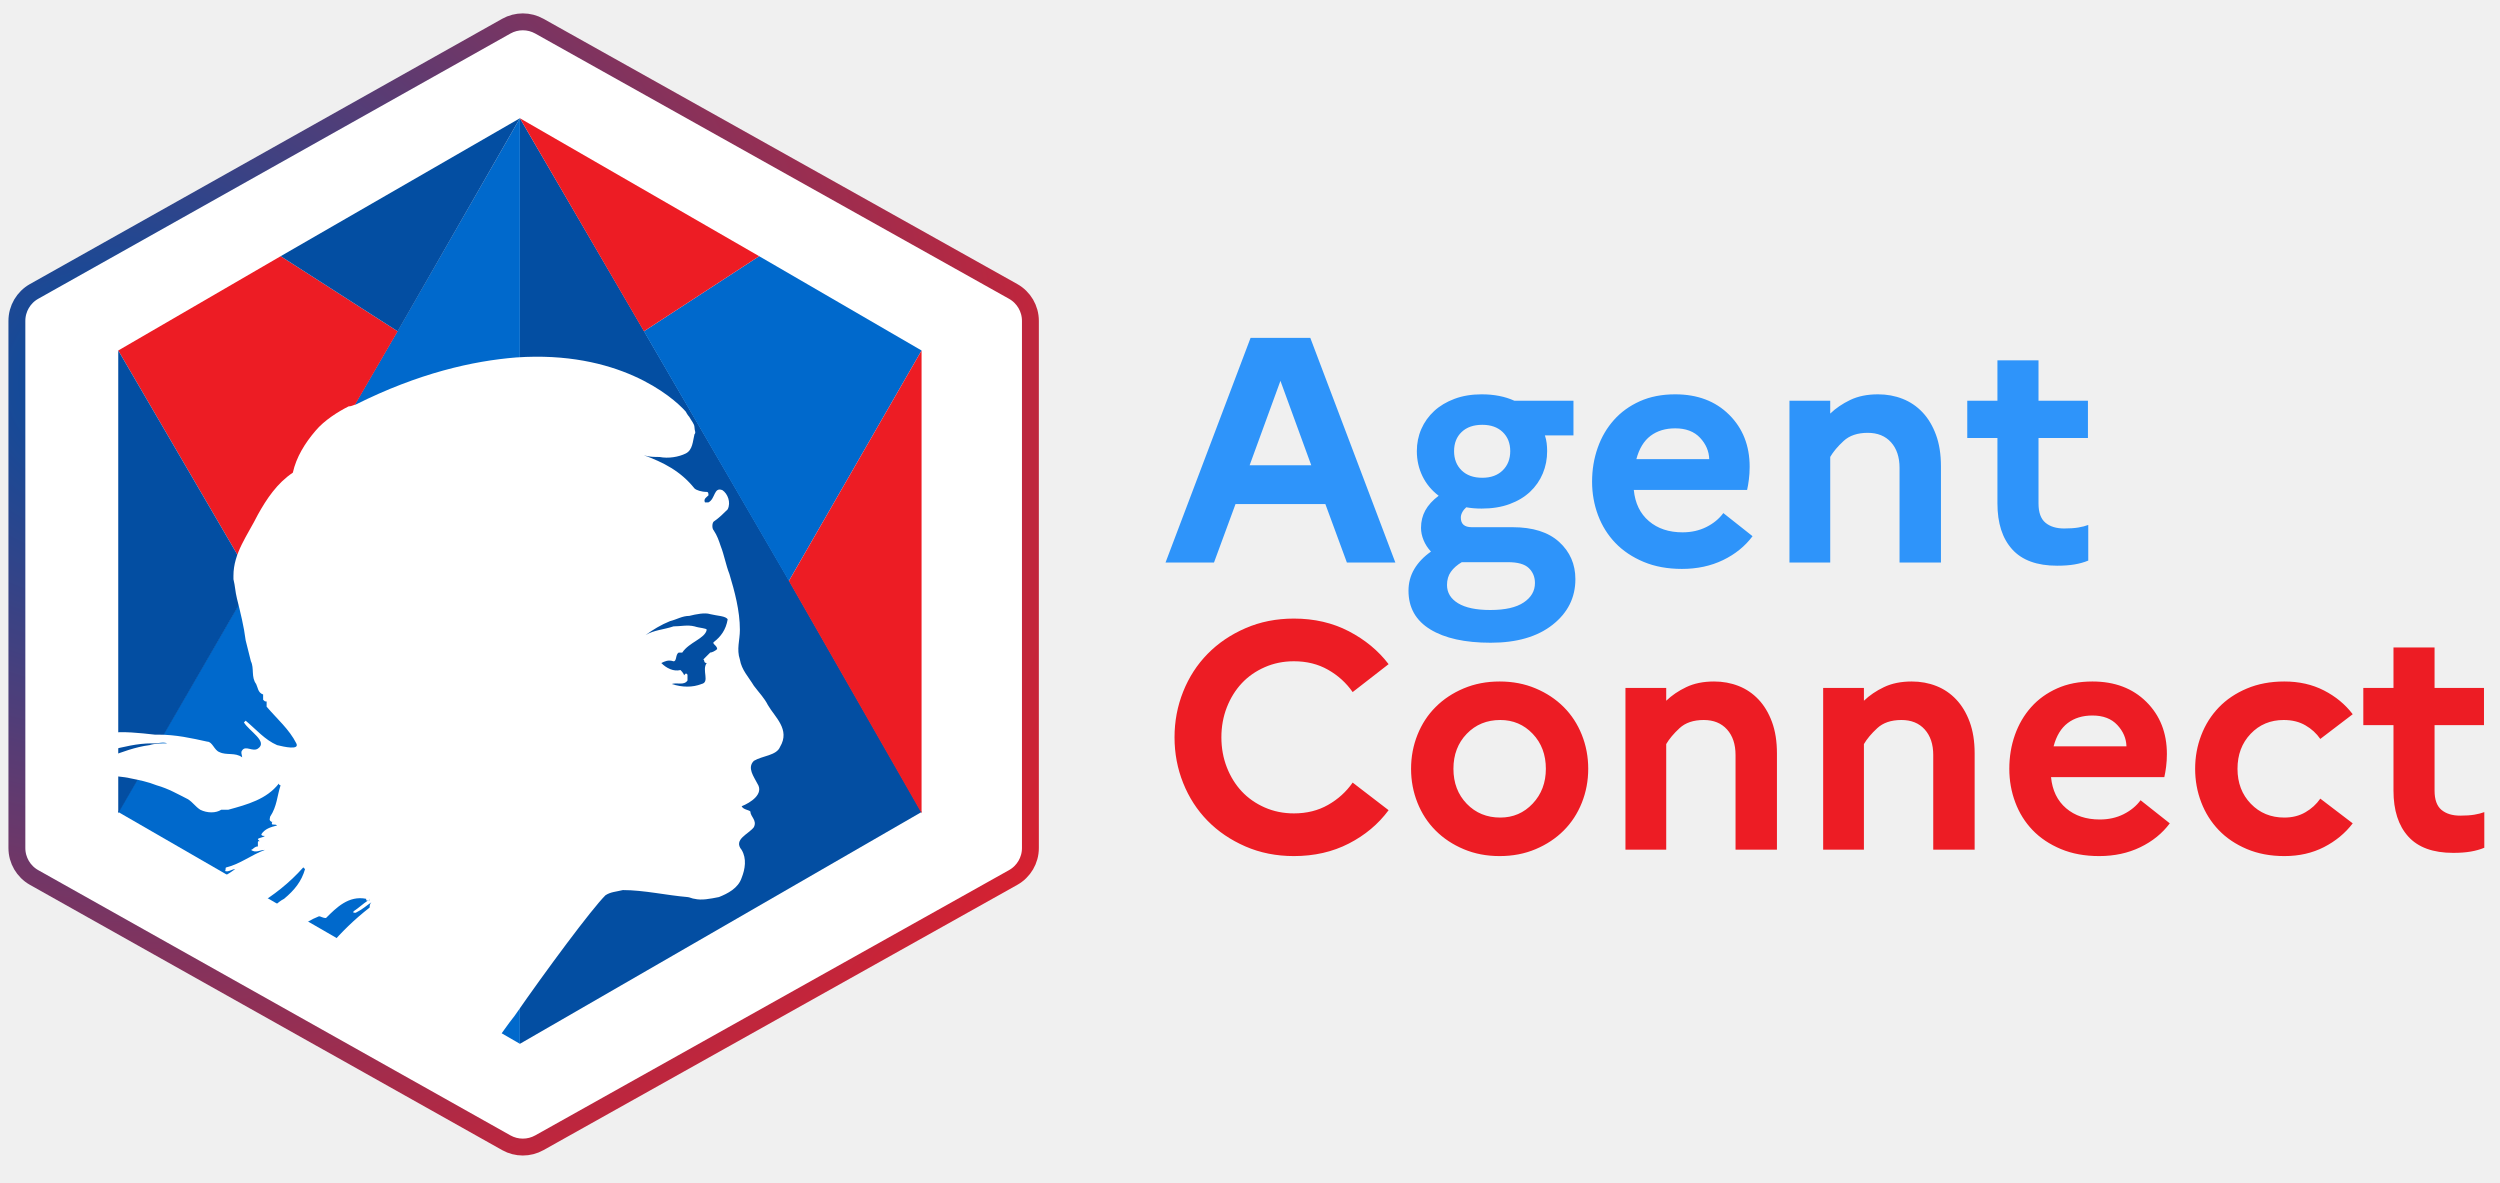
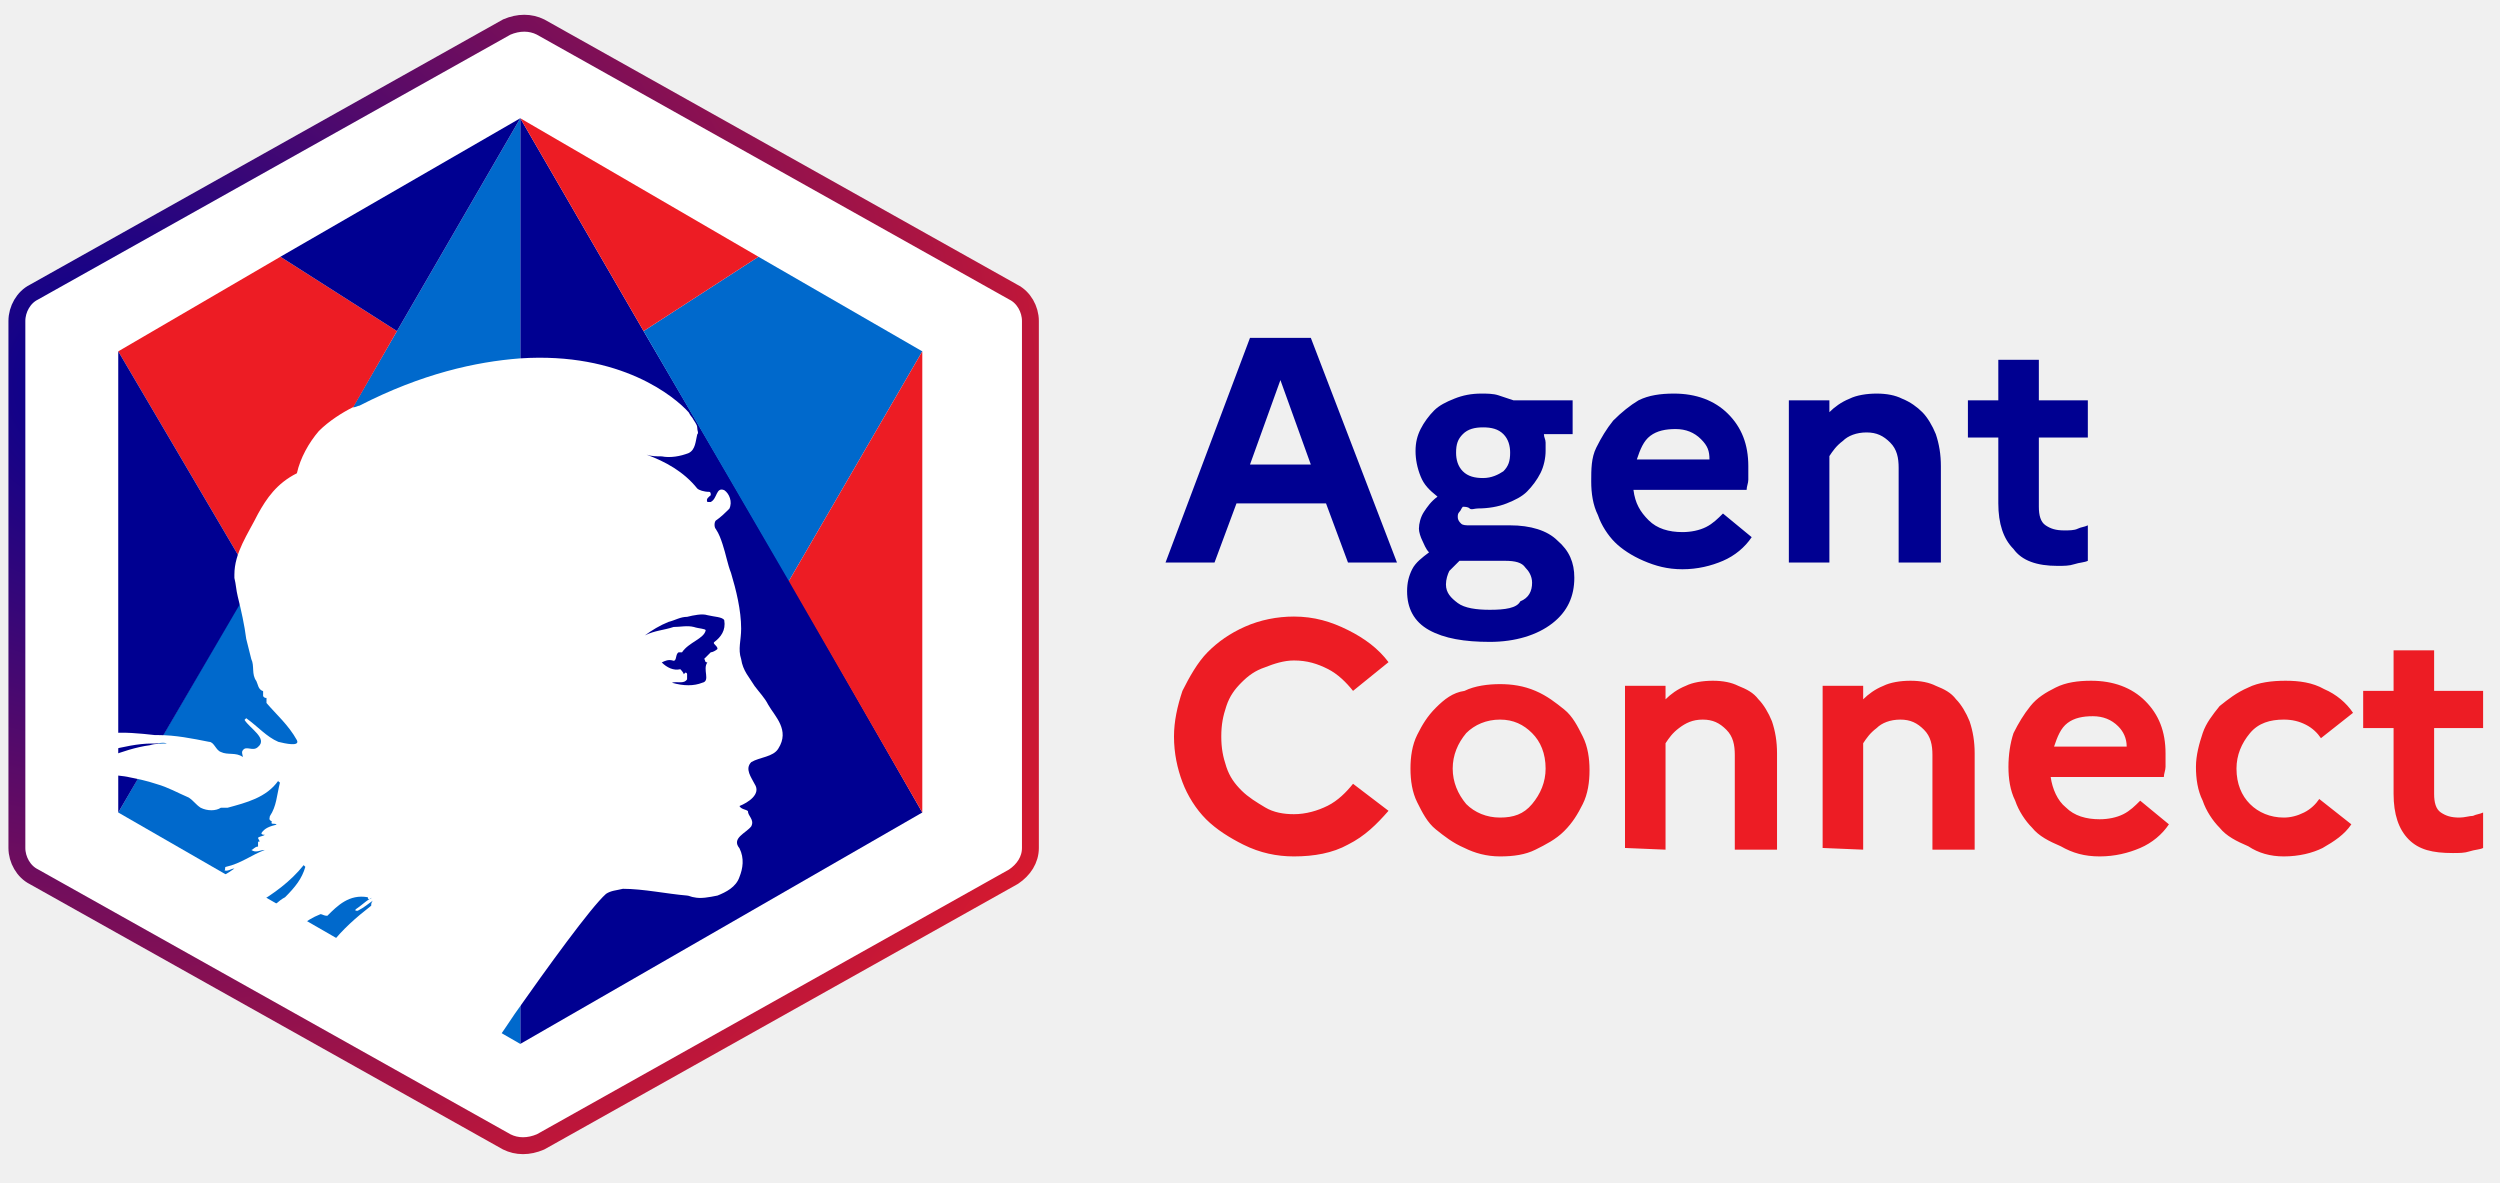
- <svg xmlns="http://www.w3.org/2000/svg" width="148px" height="70px" viewBox="0 0 148 70" version="1.1">
-   <defs>
-     <radialGradient cx="9.259%" cy="32.018%" fx="9.259%" fy="32.018%" r="114.428%" gradientTransform="translate(0.092588,0.320181),scale(1,0.892857),rotate(15.82676),scale(1,0.914618),translate(-0.092588,-0.320181)" id="radialGradient-1">
-       <stop stop-color="#034EA2" offset="0%" />
-       <stop stop-color="#ED1C24" offset="100%" />
-     </radialGradient>
-   </defs>
-   <g id="Page-1" stroke="none" stroke-width="1" fill="none" fill-rule="evenodd">
-     <g id="logo-ac" transform="translate(1, 1)" fill-rule="nonzero">
+ <svg xmlns="http://www.w3.org/2000/svg" version="1.1" id="Calque_1" x="0px" y="0px" viewBox="0 0 148 70" style="enable-background:new 0 0 148 70;" xml:space="preserve">
+   <style type="text/css">
+ 	.st0{fill:#FFFFFF;stroke:url(#Hexagone_00000131349966980212835540000006786490134520199309_);stroke-linejoin:round;}
+ 	.st1{fill:#000091;}
+ 	.st2{fill:#0069CC;}
+ 	.st3{fill:#ED1C24;}
+ 	.st4{fill:#FFFFFF;}
+ </style>
+   <g id="Page-1">
+     <g id="logo-ac" transform="translate(1, 1)">
      <g id="marianne">
-         <path d="M0,17.995 L0,49.205 C3.98929502e-15,49.928 0.39,50.595 1.02,50.949 L28.973,66.651 C29.58,66.992 30.321,66.992 30.929,66.652 L58.977,50.949 C59.609,50.595 60,49.928 60,49.204 L60,17.996 C60,17.272 59.609,16.605 58.977,16.251 L30.929,0.548 C30.321,0.208 29.58,0.208 28.973,0.549 L1.02,16.251 C0.39,16.605 -1.19876077e-15,17.272 0,17.995 Z" id="Hexagone" stroke="url(#radialGradient-1)" fill="#FFFFFF" stroke-linejoin="round" />
+         <radialGradient id="Hexagone_00000080927012698822120410000009936462639010267538_" cx="-437.216" cy="11.757" r="1.144" gradientTransform="matrix(57.7254 16.2211 -14.9666 52.3363 25419.99 6498.396)" gradientUnits="userSpaceOnUse">
+           <stop offset="0" style="stop-color:#000091" />
+           <stop offset="1" style="stop-color:#ED1C24" />
+         </radialGradient>
+         <path id="Hexagone" style="fill:#FFFFFF;stroke:url(#Hexagone_00000080927012698822120410000009936462639010267538_);stroke-linejoin:round;" d="     M0,18v31.2c0,0.7,0.4,1.4,1,1.7l28,15.7c0.6,0.3,1.3,0.3,2,0l28-15.7c0.6-0.4,1-1,1-1.7V18c0-0.7-0.4-1.4-1-1.7L31,0.6     c-0.6-0.3-1.3-0.3-2,0L1,16.3C0.4,16.6,0,17.3,0,18z" />
        <g id="Mosaique" transform="translate(6, 6)">
-           <polygon id="Path" fill="#034EA2" points="39.7 27.345 31.119 12.589 23.778 0 23.778 17.233 23.778 54.794 47.557 41.07 47.557 41.07" />
-           <polygon id="Path" fill="#0069CC" points="31.119 12.613 39.7 27.397 47.557 13.75 47.557 13.75 37.942 8.167" />
-           <polygon id="Path" fill="#ED1C24" points="37.942 8.167 23.778 2.66453526e-14 31.119 12.613" />
-           <polygon id="Path" fill="#0069CC" points="31.119 12.613 23.778 2.66453526e-14" />
-           <polygon id="Path" fill="#ED1C24" points="47.557 41.147 47.557 13.75 39.7 27.397" />
-           <polygon id="Path" fill="#0069CC" points="7.961 27.345 16.542 12.589 23.778 0 23.778 17.233 23.778 54.794 0 41.07 0 41.07" />
-           <polygon id="Path" fill="#ED1C24" points="16.542 12.613 7.961 27.397 0 13.75 0 13.75 9.615 8.167" />
-           <polygon id="Path" fill="#034EA2" points="9.615 8.167 23.778 2.66453526e-14 16.542 12.613" />
-           <polygon id="Path" fill="#034EA2" points="-1.10844667e-13 41.147 -1.10844667e-13 13.75 7.961 27.397" />
+           <polygon id="Path" class="st1" points="39.7,27.3 31.1,12.6 23.8,0 23.8,17.2 23.8,54.8 47.6,41.1 47.6,41.1     " />
+           <polygon id="Path_00000054230467522346791540000000159932134084708494_" class="st2" points="31.1,12.6 39.7,27.4 47.6,13.8       47.6,13.8 37.9,8.2     " />
+           <polygon id="Path_00000174575695521218733450000003970805270815948939_" class="st3" points="37.9,8.2 23.8,0 31.1,12.6     " />
+           <path id="Path_00000129924153476888302190000003850605842993804940_" class="st2" d="M31.1,12.6L23.8,0L31.1,12.6z" />
+           <polygon id="Path_00000020398195678120328110000015874422796482555538_" class="st3" points="47.6,41.1 47.6,13.8 39.7,27.4           " />
+           <polygon id="Path_00000094608534873470182820000017912951307677795993_" class="st2" points="8,27.3 16.5,12.6 23.8,0       23.8,17.2 23.8,54.8 0,41.1 0,41.1     " />
+           <polygon id="Path_00000070803777548869331060000003822329268006575251_" class="st3" points="16.5,12.6 8,27.4 0,13.8 0,13.8       9.6,8.2     " />
+           <polygon id="Path_00000127745322441352421140000010677808161369860508_" class="st1" points="9.6,8.2 23.8,0 16.5,12.6     " />
+           <polygon id="Path_00000132768454634978256200000006483134248628667556_" class="st1" points="0,41.1 0,13.8 8,27.4     " />
        </g>
        <g id="Marianne" transform="translate(5.376, 20.11708)">
-           <path d="M33.29,16.068 C33.703,16.068 34.117,15.964 34.53,16.068 C34.841,16.171 35.254,16.171 35.254,16.274 C35.151,16.895 34.22,16.998 33.807,17.618 C33.703,17.618 33.703,17.618 33.6,17.618 C33.393,17.722 33.497,18.135 33.29,18.135 C33.083,18.032 32.876,18.135 32.566,18.239 C32.876,18.549 33.29,18.756 33.703,18.652 C33.807,18.652 33.91,18.756 33.91,18.962 C33.91,18.962 34.014,18.962 34.014,18.859 C34.117,18.859 34.117,18.859 34.117,18.962 C34.117,19.066 34.117,19.169 34.117,19.272 C33.91,19.583 33.497,19.479 33.186,19.479 C33.807,19.583 34.427,19.583 34.944,19.479 C35.358,19.272 34.944,18.549 35.254,18.239 C35.151,18.239 35.254,18.032 35.047,18.032 C35.151,17.928 35.358,17.618 35.461,17.618 C35.564,17.618 35.874,17.515 35.874,17.412 C35.874,17.308 35.564,17.205 35.668,16.998 C36.081,16.688 36.495,16.274 36.288,15.757 C36.185,15.551 35.564,15.551 35.254,15.447 C34.841,15.344 34.427,15.447 34.014,15.551 C33.6,15.551 33.29,15.757 32.876,15.861 C32.359,16.068 31.946,16.378 31.429,16.688 C32.153,16.378 32.67,16.274 33.29,16.068 Z" id="Path" fill="#034EA2" />
-           <path d="M39.079,20.616 C38.873,20.203 38.562,19.893 38.252,19.479 C37.942,18.962 37.529,18.549 37.425,17.928 C37.218,17.308 37.425,16.791 37.425,16.171 C37.425,15.034 37.115,13.896 36.805,12.863 C36.598,12.346 36.495,11.725 36.288,11.208 C36.185,10.898 36.081,10.588 35.874,10.278 C35.771,10.175 35.771,9.864 35.874,9.761 C36.185,9.554 36.495,9.244 36.702,9.037 C36.908,8.624 36.702,8.107 36.391,7.9 C35.874,7.693 35.978,8.417 35.564,8.624 C35.461,8.624 35.461,8.624 35.358,8.624 C35.254,8.417 35.461,8.314 35.564,8.21 C35.564,8.107 35.564,8.004 35.461,8.004 C35.151,8.004 34.841,7.9 34.737,7.797 C33.91,6.763 32.876,6.246 31.739,5.832 C32.049,5.936 32.359,5.936 32.67,5.936 C33.186,6.039 33.807,5.936 34.22,5.729 C34.634,5.522 34.634,5.005 34.737,4.592 C34.841,4.488 34.737,4.385 34.737,4.178 C34.737,3.972 34.53,3.765 34.427,3.558 C34.427,3.558 34.324,3.455 34.22,3.248 C33.393,2.317 30.188,-0.371 24.192,0.043 C21.607,0.25 18.402,0.973 14.681,2.834 C14.577,2.834 14.474,2.938 14.267,2.938 C13.647,3.248 12.82,3.765 12.303,4.385 C11.682,5.109 11.166,5.936 10.959,6.866 C10.028,7.487 9.408,8.417 8.891,9.348 C8.271,10.588 7.444,11.622 7.444,12.966 C7.444,13.069 7.444,13.173 7.444,13.173 C7.547,13.586 7.547,13.896 7.65,14.31 C7.857,15.137 8.064,15.964 8.167,16.791 C8.271,17.205 8.374,17.618 8.478,18.032 C8.684,18.445 8.478,18.962 8.788,19.376 C8.891,19.583 8.891,19.893 9.201,19.996 C9.201,20.1 9.201,20.203 9.201,20.306 C9.305,20.41 9.305,20.41 9.408,20.41 C9.408,20.513 9.408,20.616 9.408,20.72 C10.028,21.444 10.752,22.064 11.166,22.891 C11.372,23.304 10.442,23.098 10.028,22.994 C9.305,22.684 8.788,22.064 8.167,21.547 C8.167,21.547 8.064,21.65 8.064,21.65 C8.374,22.167 9.511,22.788 8.891,23.201 C8.581,23.408 8.167,22.994 7.961,23.304 C7.857,23.408 7.961,23.615 7.961,23.718 C7.547,23.408 7.03,23.615 6.617,23.408 C6.306,23.304 6.203,22.788 5.893,22.788 C4.962,22.581 4.032,22.374 2.998,22.374 C2.895,22.374 2.791,22.374 2.791,22.374 C1.861,22.271 0.93,22.167 0.103,22.271 L0.103,23.304 C0.93,23.098 1.758,22.891 2.585,22.891 C2.688,22.891 2.791,22.891 2.791,22.891 C2.998,22.891 3.308,22.788 3.515,22.891 C3.205,22.891 2.791,22.891 2.481,22.994 C1.654,23.098 0.827,23.408 1.74793513e-13,23.718 L1.74793513e-13,24.752 C0.414,24.855 0.93,24.855 1.344,24.959 C1.861,25.062 2.378,25.165 2.895,25.372 C3.618,25.579 4.135,25.889 4.756,26.199 C5.066,26.406 5.169,26.613 5.479,26.82 C5.893,27.026 6.41,27.026 6.72,26.82 C6.823,26.82 7.03,26.82 7.134,26.82 C8.271,26.509 9.408,26.199 10.132,25.269 C10.132,25.372 10.235,25.372 10.235,25.372 C10.028,25.992 10.028,26.613 9.615,27.233 C9.615,27.336 9.511,27.44 9.718,27.543 C9.822,27.543 9.822,27.543 9.822,27.543 C9.718,27.543 9.718,27.543 9.718,27.647 C9.718,27.75 9.925,27.647 10.028,27.75 C9.615,27.853 9.305,27.957 9.098,28.267 C9.098,28.37 9.201,28.37 9.305,28.37 C9.201,28.474 8.891,28.474 8.891,28.577 C8.891,28.577 8.994,28.68 8.994,28.68 C8.891,28.68 8.891,28.68 8.891,28.784 C8.891,28.887 8.891,28.887 8.891,28.991 C8.684,28.991 8.581,29.197 8.478,29.197 C8.788,29.404 8.994,29.197 9.305,29.197 C8.478,29.508 7.857,30.024 7.03,30.231 C6.927,30.231 7.03,30.438 6.927,30.438 C7.134,30.541 7.34,30.335 7.547,30.335 C7.134,30.645 6.72,30.852 6.306,31.058 L8.788,32.506 C9.822,31.885 10.752,31.162 11.579,30.231 C11.579,30.231 11.682,30.335 11.682,30.335 C11.476,31.058 11.062,31.575 10.442,32.092 C10.028,32.299 9.718,32.712 9.408,32.816 L11.269,33.85 C11.682,33.54 11.993,33.333 12.51,33.126 C12.613,33.126 12.716,33.229 12.923,33.229 C13.543,32.609 14.267,31.885 15.301,32.092 C15.301,32.196 15.301,32.196 15.404,32.196 C15.404,32.196 15.404,32.196 15.404,32.196 C15.404,32.196 15.508,32.196 15.508,32.092 C15.508,32.196 15.508,32.196 15.404,32.196 C15.094,32.402 14.887,32.609 14.577,32.816 C14.474,32.919 14.577,32.919 14.681,32.919 C15.094,32.712 15.301,32.506 15.611,32.299 C15.508,32.402 15.508,32.506 15.508,32.609 C14.577,33.333 13.854,34.056 13.13,34.884 L22.951,40.57 C23.262,40.156 23.675,39.536 24.089,39.019 C25.95,36.331 28.638,32.712 29.465,31.885 C29.775,31.679 30.085,31.679 30.498,31.575 C31.739,31.575 33.083,31.885 34.324,31.989 C34.427,31.989 34.634,32.092 34.737,32.092 C35.151,32.196 35.668,32.092 36.185,31.989 C36.702,31.782 37.322,31.472 37.529,30.852 C37.735,30.335 37.839,29.714 37.529,29.197 C37.012,28.577 37.942,28.267 38.252,27.853 C38.459,27.44 38.046,27.233 38.046,26.923 C37.942,26.82 37.632,26.82 37.529,26.613 C38.046,26.406 38.873,25.889 38.459,25.269 C38.252,24.855 37.839,24.338 38.252,23.925 C38.769,23.615 39.596,23.615 39.803,23.098 C40.423,22.064 39.493,21.34 39.079,20.616 Z M35.874,16.895 C35.771,16.998 36.081,17.101 36.081,17.308 C35.978,17.412 35.771,17.515 35.668,17.515 C35.564,17.618 35.358,17.825 35.254,17.928 C35.358,17.928 35.254,18.135 35.461,18.135 C35.151,18.549 35.668,19.272 35.151,19.376 C34.634,19.583 34.014,19.583 33.393,19.376 C33.703,19.272 34.117,19.479 34.324,19.169 C34.324,19.066 34.324,18.962 34.324,18.859 C34.324,18.756 34.22,18.756 34.22,18.756 C34.117,18.859 34.117,18.859 34.117,18.859 C34.117,18.756 33.91,18.549 33.91,18.549 C33.497,18.652 33.083,18.445 32.773,18.135 C32.98,18.032 33.186,17.928 33.497,18.032 C33.703,18.032 33.6,17.618 33.807,17.515 C33.91,17.515 33.91,17.515 34.014,17.515 C34.427,16.895 35.358,16.688 35.461,16.171 C35.461,16.068 35.047,16.068 34.737,15.964 C34.324,15.861 33.91,15.964 33.497,15.964 C32.876,16.171 32.359,16.171 31.842,16.481 C32.256,16.171 32.773,15.861 33.29,15.654 C33.703,15.551 34.014,15.344 34.427,15.344 C34.841,15.24 35.358,15.137 35.668,15.24 C36.081,15.344 36.598,15.344 36.702,15.551 C36.598,16.171 36.288,16.584 35.874,16.895 Z" id="Shape" fill="#FFFFFF" />
+           <path id="Path_00000096774106150321004830000012801123963859086526_" class="st1" d="M33.3,16.1c0.4,0,0.8-0.1,1.2,0      c0.3,0.1,0.7,0.1,0.7,0.2c-0.1,0.6-1,0.7-1.4,1.3c-0.1,0-0.1,0-0.2,0c-0.2,0.1-0.1,0.5-0.3,0.5c-0.2-0.1-0.4,0-0.7,0.1      c0.3,0.3,0.7,0.5,1.1,0.4c0.1,0,0.2,0.1,0.2,0.3c0,0,0.1,0,0.1-0.1c0.1,0,0.1,0,0.1,0.1s0,0.2,0,0.3c-0.2,0.3-0.6,0.2-0.9,0.2      c0.6,0.1,1.2,0.1,1.8,0c0.4-0.2,0-0.9,0.3-1.2c-0.1,0,0-0.2-0.2-0.2c0.1-0.1,0.3-0.4,0.4-0.4c0.1,0,0.4-0.1,0.4-0.2      s-0.3-0.2-0.2-0.4c0.4-0.3,0.8-0.7,0.6-1.2c-0.1-0.2-0.7-0.2-1-0.3c-0.4-0.1-0.8,0-1.2,0.1c-0.4,0-0.7,0.2-1.1,0.3      c-0.5,0.2-0.9,0.5-1.4,0.8C32.2,16.4,32.7,16.3,33.3,16.1z" />
+           <path id="Shape" class="st4" d="M39.1,20.6c-0.2-0.4-0.5-0.7-0.8-1.1c-0.3-0.5-0.7-0.9-0.8-1.6c-0.2-0.6,0-1.1,0-1.8      c0-1.1-0.3-2.3-0.6-3.3c-0.2-0.5-0.3-1.1-0.5-1.7c-0.1-0.3-0.2-0.6-0.4-0.9c-0.1-0.1-0.1-0.4,0-0.5c0.3-0.2,0.6-0.5,0.8-0.7      c0.2-0.4,0-0.9-0.3-1.1c-0.5-0.2-0.4,0.5-0.8,0.7c-0.1,0-0.1,0-0.2,0c-0.1-0.2,0.1-0.3,0.2-0.4c0-0.1,0-0.2-0.1-0.2      c-0.3,0-0.6-0.1-0.7-0.2c-0.8-1-1.9-1.6-3-2c0.3,0.1,0.6,0.1,0.9,0.1c0.5,0.1,1.1,0,1.6-0.2c0.4-0.2,0.4-0.7,0.5-1.1      c0.1-0.1,0-0.2,0-0.4c0-0.2-0.2-0.4-0.3-0.6c0,0-0.1-0.1-0.2-0.3c-0.8-0.9-4-3.6-10-3.2c-2.6,0.2-5.8,0.9-9.5,2.8      c-0.1,0-0.2,0.1-0.4,0.1c-0.6,0.3-1.4,0.8-2,1.4c-0.6,0.7-1.1,1.6-1.3,2.5C10,7.5,9.4,8.4,8.9,9.3c-0.6,1.2-1.4,2.3-1.4,3.6      c0,0.1,0,0.2,0,0.2c0.1,0.4,0.1,0.7,0.2,1.1c0.2,0.8,0.4,1.7,0.5,2.5c0.1,0.4,0.2,0.8,0.3,1.2c0.2,0.4,0,0.9,0.3,1.3      c0.1,0.2,0.1,0.5,0.4,0.6c0,0.1,0,0.2,0,0.3c0.1,0.1,0.1,0.1,0.2,0.1c0,0.1,0,0.2,0,0.3c0.6,0.7,1.3,1.3,1.8,2.2      c0.2,0.4-0.7,0.2-1.1,0.1c-0.7-0.3-1.2-0.9-1.9-1.4l-0.1,0.1c0.3,0.5,1.4,1.1,0.8,1.6C8.6,23.4,8.2,23,8,23.3      c-0.1,0.1,0,0.3,0,0.4c-0.4-0.3-0.9-0.1-1.3-0.3c-0.3-0.1-0.4-0.6-0.7-0.6c-1-0.2-2-0.4-3-0.4c-0.1,0-0.2,0-0.2,0      c-0.9-0.1-1.9-0.2-2.7-0.1v1c0.8-0.2,1.7-0.4,2.5-0.4c0.1,0,0.2,0,0.2,0c0.2,0,0.5-0.1,0.7,0c-0.3,0-0.7,0-1,0.1      c-0.8,0.1-1.7,0.4-2.5,0.7v1c0.4,0.1,0.9,0.1,1.3,0.2c0.5,0.1,1,0.2,1.6,0.4c0.7,0.2,1.2,0.5,1.9,0.8c0.3,0.2,0.4,0.4,0.7,0.6      c0.4,0.2,0.9,0.2,1.2,0c0.1,0,0.3,0,0.4,0c1.1-0.3,2.3-0.6,3-1.6c0,0.1,0.1,0.1,0.1,0.1c-0.2,0.8-0.2,1.4-0.6,2      c0,0.1-0.1,0.2,0.1,0.3c0.1,0,0.1,0,0.1,0c-0.1,0-0.1,0-0.1,0.1s0.2,0,0.3,0.1c-0.4,0.1-0.7,0.2-0.9,0.5c0,0.1,0.1,0.1,0.2,0.1      c-0.1,0.1-0.4,0.1-0.4,0.2L9,28.7c-0.1,0-0.1,0-0.1,0.1s0,0.1,0,0.2c-0.2,0-0.3,0.2-0.4,0.2c0.3,0.2,0.5,0,0.8,0      c-0.8,0.3-1.4,0.8-2.3,1c-0.1,0,0,0.2-0.1,0.2c0.2,0.1,0.4-0.1,0.6-0.1c-0.4,0.3-0.8,0.5-1.2,0.7l2.5,1.4c1-0.6,2-1.3,2.8-2.3      l0.1,0.1c-0.2,0.7-0.6,1.2-1.2,1.8c-0.4,0.2-0.7,0.6-1,0.7l1.9,1c0.4-0.3,0.7-0.5,1.2-0.7c0.1,0,0.2,0.1,0.4,0.1      c0.6-0.6,1.3-1.3,2.4-1.1c0,0.1,0,0.1,0.1,0.1l0,0c0,0,0.1,0,0.1-0.1c0,0.1,0,0.1-0.1,0.1c-0.3,0.2-0.5,0.4-0.8,0.6      c-0.1,0.1,0,0.1,0.1,0.1c0.4-0.2,0.6-0.4,0.9-0.6c-0.1,0.1-0.1,0.2-0.1,0.3c-0.9,0.7-1.7,1.4-2.4,2.3l9.8,5.7      c0.3-0.4,0.7-1,1.1-1.6c1.9-2.7,4.5-6.3,5.4-7.1c0.3-0.2,0.6-0.2,1-0.3c1.2,0,2.6,0.3,3.8,0.4c0.1,0,0.3,0.1,0.4,0.1      c0.4,0.1,0.9,0,1.4-0.1c0.5-0.2,1.1-0.5,1.3-1.1c0.2-0.5,0.3-1.1,0-1.7c-0.5-0.6,0.4-0.9,0.7-1.3c0.2-0.4-0.2-0.6-0.2-0.9      c-0.1-0.1-0.4-0.1-0.5-0.3c0.5-0.2,1.3-0.7,0.9-1.3c-0.2-0.4-0.6-0.9-0.2-1.3c0.5-0.3,1.3-0.3,1.6-0.8      C40.4,22.1,39.5,21.3,39.1,20.6z M35.9,16.9c-0.1,0.1,0.2,0.2,0.2,0.4c-0.1,0.1-0.3,0.2-0.4,0.2c-0.1,0.1-0.3,0.3-0.4,0.4      c0.1,0,0,0.2,0.2,0.2c-0.3,0.4,0.2,1.1-0.3,1.2c-0.5,0.2-1.1,0.2-1.8,0c0.3-0.1,0.7,0.1,0.9-0.2c0-0.1,0-0.2,0-0.3      c0-0.1-0.1-0.1-0.1-0.1c-0.1,0.1-0.1,0.1-0.1,0.1c0-0.1-0.2-0.3-0.2-0.3c-0.4,0.1-0.8-0.1-1.1-0.4c0.2-0.1,0.4-0.2,0.7-0.1      c0.2,0,0.1-0.4,0.3-0.5c0.1,0,0.1,0,0.2,0c0.4-0.6,1.3-0.8,1.4-1.3c0-0.1-0.4-0.1-0.7-0.2c-0.4-0.1-0.8,0-1.2,0      c-0.6,0.2-1.1,0.2-1.7,0.5c0.4-0.3,0.9-0.6,1.4-0.8c0.4-0.1,0.7-0.3,1.1-0.3c0.4-0.1,0.9-0.2,1.2-0.1c0.4,0.1,0.9,0.1,1,0.3      C36.6,16.2,36.3,16.6,35.9,16.9z" />
        </g>
      </g>
      <g id="Agent-Connect" transform="translate(68, 19)">
-         <path d="M2.869,13.3 L4.142,9.842 L9.462,9.842 L10.735,13.3 L13.604,13.3 L8.569,-1.3500312e-13 L5.035,-1.3500312e-13 L0,13.3 L2.869,13.3 Z M8.626,7.543 L4.978,7.543 L6.802,2.546 L8.626,7.543 Z M19.247,18.05 C20.792,18.05 22.015,17.695 22.914,16.986 C23.813,16.277 24.263,15.377 24.263,14.288 C24.263,13.401 23.943,12.667 23.303,12.084 C22.664,11.501 21.742,11.21 20.539,11.21 L18.126,11.21 C17.911,11.21 17.749,11.162 17.642,11.068 C17.534,10.973 17.48,10.83 17.48,10.64 C17.48,10.539 17.509,10.434 17.566,10.326 C17.622,10.219 17.702,10.121 17.803,10.032 C17.942,10.057 18.088,10.076 18.24,10.089 C18.392,10.102 18.55,10.108 18.715,10.108 C19.336,10.108 19.887,10.019 20.368,9.842 C20.849,9.665 21.255,9.421 21.584,9.111 C21.913,8.8 22.163,8.439 22.334,8.027 C22.506,7.616 22.591,7.176 22.591,6.707 C22.591,6.542 22.581,6.384 22.562,6.232 C22.544,6.08 22.509,5.928 22.458,5.776 L24.149,5.776 L24.149,3.724 L20.653,3.724 C20.374,3.597 20.073,3.502 19.75,3.439 C19.427,3.376 19.082,3.344 18.715,3.344 C18.12,3.344 17.584,3.433 17.11,3.61 C16.634,3.787 16.232,4.028 15.903,4.332 C15.574,4.636 15.32,4.991 15.143,5.396 C14.966,5.801 14.877,6.238 14.877,6.707 C14.877,7.239 14.988,7.733 15.21,8.189 C15.431,8.645 15.751,9.031 16.169,9.348 C15.814,9.614 15.552,9.902 15.38,10.213 C15.21,10.523 15.124,10.868 15.124,11.248 C15.124,11.489 15.175,11.732 15.276,11.979 C15.377,12.226 15.523,12.451 15.713,12.654 C15.282,12.958 14.953,13.303 14.725,13.69 C14.497,14.076 14.383,14.503 14.383,14.972 C14.383,15.973 14.814,16.736 15.675,17.262 C16.536,17.787 17.727,18.05 19.247,18.05 Z M18.753,8.284 C18.234,8.284 17.825,8.138 17.527,7.847 C17.23,7.556 17.081,7.176 17.081,6.707 C17.081,6.238 17.23,5.862 17.527,5.577 C17.825,5.292 18.234,5.149 18.753,5.149 C19.26,5.149 19.662,5.292 19.959,5.577 C20.257,5.862 20.406,6.238 20.406,6.707 C20.406,7.176 20.257,7.556 19.959,7.847 C19.662,8.138 19.26,8.284 18.753,8.284 Z M19.228,16.112 C18.392,16.112 17.756,15.979 17.319,15.713 C16.881,15.447 16.663,15.086 16.663,14.63 C16.663,14.326 16.739,14.066 16.891,13.851 C17.043,13.636 17.258,13.446 17.537,13.281 L20.273,13.281 C20.856,13.281 21.267,13.398 21.508,13.633 C21.749,13.867 21.869,14.161 21.869,14.516 C21.869,14.985 21.647,15.368 21.204,15.665 C20.761,15.963 20.102,16.112 19.228,16.112 Z M30.571,13.68 C31.47,13.68 32.281,13.506 33.003,13.158 C33.725,12.809 34.308,12.337 34.751,11.742 L33.022,10.374 C32.769,10.716 32.433,10.992 32.015,11.2 C31.597,11.409 31.128,11.514 30.609,11.514 C29.798,11.514 29.133,11.292 28.614,10.849 C28.095,10.406 27.797,9.791 27.721,9.006 L34.428,9.006 C34.466,8.841 34.501,8.639 34.532,8.398 C34.564,8.157 34.58,7.904 34.58,7.638 C34.58,6.384 34.175,5.355 33.364,4.551 C32.553,3.746 31.489,3.344 30.172,3.344 C29.387,3.344 28.69,3.48 28.082,3.752 C27.474,4.025 26.961,4.395 26.543,4.864 C26.125,5.333 25.805,5.88 25.584,6.508 C25.362,7.135 25.251,7.803 25.251,8.512 C25.251,9.209 25.368,9.87 25.602,10.498 C25.837,11.124 26.179,11.672 26.628,12.141 C27.078,12.61 27.636,12.983 28.3,13.262 C28.965,13.541 29.722,13.68 30.571,13.68 Z M32.186,7.182 L27.873,7.182 C28.038,6.561 28.316,6.102 28.709,5.804 C29.102,5.507 29.589,5.358 30.172,5.358 C30.805,5.358 31.296,5.545 31.645,5.918 C31.993,6.292 32.173,6.713 32.186,7.182 Z M39.349,13.3 L39.349,7.049 C39.526,6.745 39.789,6.431 40.138,6.109 C40.486,5.785 40.964,5.624 41.572,5.624 C42.155,5.624 42.614,5.811 42.95,6.184 C43.285,6.558 43.453,7.062 43.453,7.695 L43.453,13.3 L45.904,13.3 L45.904,7.6 C45.904,6.891 45.806,6.27 45.609,5.738 C45.413,5.206 45.147,4.763 44.812,4.408 C44.476,4.053 44.083,3.787 43.633,3.61 C43.184,3.433 42.699,3.344 42.18,3.344 C41.547,3.344 40.999,3.455 40.536,3.676 C40.074,3.898 39.678,4.167 39.349,4.484 L39.349,3.724 L36.936,3.724 L36.936,13.3 L39.349,13.3 Z M52.782,13.49 C53.175,13.49 53.52,13.465 53.818,13.414 C54.115,13.363 54.384,13.287 54.625,13.186 L54.625,11.077 C54.46,11.14 54.264,11.191 54.036,11.229 C53.808,11.267 53.529,11.286 53.2,11.286 C52.731,11.286 52.361,11.172 52.089,10.944 C51.816,10.716 51.68,10.336 51.68,9.804 L51.68,5.928 L54.606,5.928 L54.606,3.724 L51.68,3.724 L51.68,1.33 L49.248,1.33 L49.248,3.724 L47.462,3.724 L47.462,5.928 L49.248,5.928 L49.248,9.804 C49.248,10.969 49.539,11.875 50.122,12.521 C50.705,13.167 51.591,13.49 52.782,13.49 Z" id="Agent" fill="#2E94FA" />
-         <path d="M7.6,30.68 C8.803,30.68 9.886,30.433 10.849,29.939 C11.812,29.445 12.597,28.786 13.205,27.963 L11.077,26.329 C10.697,26.874 10.213,27.314 9.623,27.649 C9.034,27.985 8.36,28.153 7.6,28.153 C6.979,28.153 6.403,28.036 5.871,27.802 C5.339,27.567 4.886,27.25 4.513,26.852 C4.139,26.453 3.844,25.977 3.629,25.427 C3.414,24.875 3.306,24.283 3.306,23.65 C3.306,23.017 3.414,22.424 3.629,21.873 C3.844,21.323 4.139,20.848 4.513,20.448 C4.886,20.049 5.339,19.733 5.871,19.498 C6.403,19.264 6.979,19.147 7.6,19.147 C8.36,19.147 9.034,19.315 9.623,19.651 C10.213,19.986 10.697,20.426 11.077,20.971 L13.205,19.318 C12.597,18.52 11.812,17.871 10.849,17.37 C9.886,16.87 8.803,16.62 7.6,16.62 C6.561,16.62 5.605,16.81 4.731,17.19 C3.857,17.57 3.11,18.077 2.489,18.71 C1.868,19.343 1.387,20.087 1.045,20.942 C0.703,21.797 0.532,22.7 0.532,23.65 C0.532,24.6 0.703,25.503 1.045,26.358 C1.387,27.212 1.868,27.957 2.489,28.59 C3.11,29.223 3.857,29.73 4.731,30.11 C5.605,30.49 6.561,30.68 7.6,30.68 Z M19.779,30.68 C20.552,30.68 21.261,30.544 21.907,30.271 C22.553,29.999 23.107,29.632 23.57,29.169 C24.032,28.707 24.39,28.159 24.643,27.526 C24.896,26.893 25.023,26.221 25.023,25.512 C25.023,24.803 24.896,24.131 24.643,23.498 C24.39,22.865 24.032,22.317 23.57,21.855 C23.107,21.392 22.553,21.025 21.907,20.753 C21.261,20.48 20.552,20.344 19.779,20.344 C19.006,20.344 18.297,20.48 17.651,20.753 C17.005,21.025 16.451,21.392 15.989,21.855 C15.526,22.317 15.168,22.865 14.915,23.498 C14.662,24.131 14.535,24.803 14.535,25.512 C14.535,26.221 14.662,26.893 14.915,27.526 C15.168,28.159 15.526,28.707 15.989,29.169 C16.451,29.632 17.005,29.999 17.651,30.271 C18.297,30.544 19.006,30.68 19.779,30.68 Z M19.817,28.4 C19.019,28.4 18.357,28.128 17.831,27.583 C17.306,27.038 17.043,26.348 17.043,25.512 C17.043,24.676 17.306,23.986 17.831,23.441 C18.357,22.896 19.019,22.624 19.817,22.624 C20.577,22.624 21.217,22.896 21.736,23.441 C22.255,23.986 22.515,24.676 22.515,25.512 C22.515,26.335 22.255,27.023 21.736,27.573 C21.217,28.125 20.577,28.4 19.817,28.4 Z M29.64,30.3 L29.64,24.049 C29.817,23.745 30.08,23.431 30.428,23.108 C30.777,22.785 31.255,22.624 31.863,22.624 C32.446,22.624 32.905,22.811 33.24,23.184 C33.576,23.558 33.744,24.062 33.744,24.695 L33.744,30.3 L36.195,30.3 L36.195,24.6 C36.195,23.891 36.097,23.27 35.901,22.738 C35.704,22.206 35.438,21.763 35.102,21.408 C34.767,21.053 34.374,20.787 33.925,20.61 C33.475,20.433 32.99,20.344 32.471,20.344 C31.838,20.344 31.29,20.455 30.828,20.677 C30.365,20.898 29.969,21.167 29.64,21.484 L29.64,20.724 L27.227,20.724 L27.227,30.3 L29.64,30.3 Z M41.344,30.3 L41.344,24.049 C41.521,23.745 41.784,23.431 42.133,23.108 C42.481,22.785 42.959,22.624 43.567,22.624 C44.15,22.624 44.609,22.811 44.944,23.184 C45.28,23.558 45.448,24.062 45.448,24.695 L45.448,30.3 L47.899,30.3 L47.899,24.6 C47.899,23.891 47.801,23.27 47.605,22.738 C47.408,22.206 47.142,21.763 46.806,21.408 C46.471,21.053 46.078,20.787 45.629,20.61 C45.179,20.433 44.694,20.344 44.175,20.344 C43.542,20.344 42.994,20.455 42.532,20.677 C42.069,20.898 41.673,21.167 41.344,21.484 L41.344,20.724 L38.931,20.724 L38.931,30.3 L41.344,30.3 Z M55.271,30.68 C56.17,30.68 56.981,30.506 57.703,30.157 C58.425,29.809 59.008,29.337 59.451,28.742 L57.722,27.374 C57.469,27.716 57.133,27.991 56.715,28.201 C56.297,28.41 55.828,28.514 55.309,28.514 C54.498,28.514 53.833,28.292 53.314,27.849 C52.795,27.406 52.497,26.791 52.421,26.006 L59.128,26.006 C59.166,25.841 59.201,25.639 59.233,25.398 C59.264,25.157 59.28,24.904 59.28,24.638 C59.28,23.384 58.875,22.355 58.064,21.55 C57.253,20.746 56.189,20.344 54.872,20.344 C54.087,20.344 53.39,20.48 52.782,20.753 C52.174,21.025 51.661,21.395 51.243,21.864 C50.825,22.333 50.505,22.881 50.283,23.508 C50.062,24.134 49.951,24.803 49.951,25.512 C49.951,26.209 50.068,26.87 50.303,27.497 C50.537,28.125 50.879,28.672 51.328,29.141 C51.778,29.61 52.336,29.983 53.001,30.262 C53.666,30.541 54.422,30.68 55.271,30.68 Z M56.886,24.182 L52.573,24.182 C52.738,23.561 53.016,23.102 53.409,22.805 C53.802,22.507 54.289,22.358 54.872,22.358 C55.505,22.358 55.996,22.545 56.344,22.919 C56.693,23.292 56.873,23.713 56.886,24.182 Z M66.234,30.68 C67.108,30.68 67.89,30.503 68.581,30.148 C69.271,29.793 69.838,29.325 70.281,28.742 L68.362,27.279 C68.134,27.608 67.84,27.878 67.478,28.087 C67.118,28.296 66.703,28.4 66.234,28.4 C65.436,28.4 64.774,28.128 64.249,27.583 C63.723,27.038 63.46,26.348 63.46,25.512 C63.46,24.676 63.72,23.986 64.239,23.441 C64.758,22.896 65.411,22.624 66.196,22.624 C66.69,22.624 67.118,22.729 67.478,22.938 C67.84,23.146 68.134,23.416 68.362,23.745 L70.281,22.282 C69.838,21.699 69.271,21.231 68.581,20.876 C67.89,20.521 67.108,20.344 66.234,20.344 C65.411,20.344 64.67,20.483 64.011,20.762 C63.352,21.041 62.798,21.414 62.349,21.883 C61.899,22.352 61.554,22.899 61.313,23.526 C61.072,24.154 60.952,24.815 60.952,25.512 C60.952,26.209 61.072,26.87 61.313,27.497 C61.554,28.125 61.899,28.672 62.349,29.141 C62.798,29.61 63.352,29.983 64.011,30.262 C64.67,30.541 65.411,30.68 66.234,30.68 Z M76.228,30.49 C76.621,30.49 76.966,30.465 77.263,30.414 C77.561,30.363 77.83,30.287 78.071,30.186 L78.071,28.077 C77.906,28.14 77.71,28.191 77.482,28.229 C77.254,28.267 76.975,28.286 76.646,28.286 C76.177,28.286 75.807,28.172 75.534,27.944 C75.262,27.716 75.126,27.336 75.126,26.804 L75.126,22.928 L78.052,22.928 L78.052,20.724 L75.126,20.724 L75.126,18.33 L72.694,18.33 L72.694,20.724 L70.908,20.724 L70.908,22.928 L72.694,22.928 L72.694,26.804 C72.694,27.969 72.985,28.875 73.568,29.521 C74.151,30.167 75.037,30.49 76.228,30.49 Z" id="Connect" fill="#ED1C24" />
+         <path id="Agent" class="st1" d="M2.9,13.3l1.3-3.5h5.3l1.3,3.5h2.9L8.6,0H5L0,13.3H2.9z M8.6,7.5H5l1.8-5L8.6,7.5z M19.2,18     c1.5,0,2.8-0.4,3.7-1.1c0.9-0.7,1.3-1.6,1.3-2.7c0-0.9-0.3-1.6-1-2.2c-0.6-0.6-1.6-0.9-2.8-0.9H18c-0.2,0-0.4,0-0.5-0.1     s-0.2-0.2-0.2-0.4c0-0.1,0-0.2,0.1-0.3s0.1-0.2,0.2-0.3c0.1,0,0.3,0,0.4,0.1s0.3,0,0.5,0c0.6,0,1.2-0.1,1.7-0.3s0.9-0.4,1.2-0.7     C21.7,8.8,22,8.4,22.2,8c0.2-0.4,0.3-0.9,0.3-1.3c0-0.2,0-0.3,0-0.5s-0.1-0.3-0.1-0.5h1.7v-2h-3.5c-0.3-0.1-0.6-0.2-0.9-0.3     s-0.7-0.1-1-0.1c-0.6,0-1.1,0.1-1.6,0.3S16.2,4,15.9,4.3S15.3,5,15.1,5.4s-0.3,0.8-0.3,1.3s0.1,1,0.3,1.5s0.5,0.8,1,1.2     c-0.4,0.3-0.6,0.6-0.8,0.9c-0.2,0.3-0.3,0.7-0.3,1c0,0.2,0.1,0.5,0.2,0.7s0.2,0.5,0.4,0.7c-0.4,0.3-0.8,0.6-1,1s-0.3,0.8-0.3,1.3     c0,1,0.4,1.8,1.3,2.3C16.5,17.8,17.7,18,19.2,18z M18.8,8.3c-0.5,0-0.9-0.1-1.2-0.4c-0.3-0.3-0.4-0.7-0.4-1.1     c0-0.5,0.1-0.8,0.4-1.1s0.7-0.4,1.2-0.4s0.9,0.1,1.2,0.4s0.4,0.7,0.4,1.1c0,0.5-0.1,0.8-0.4,1.1C19.7,8.1,19.3,8.3,18.8,8.3z      M19.2,16.1c-0.8,0-1.5-0.1-1.9-0.4c-0.4-0.3-0.7-0.6-0.7-1.1c0-0.3,0.1-0.6,0.2-0.8c0.2-0.2,0.4-0.4,0.6-0.6h2.7     c0.6,0,1,0.1,1.2,0.4c0.2,0.2,0.4,0.5,0.4,0.9c0,0.5-0.2,0.9-0.7,1.1C20.8,16,20.1,16.1,19.2,16.1z M30.6,13.7     c0.9,0,1.7-0.2,2.4-0.5s1.3-0.8,1.7-1.4L33,10.4c-0.3,0.3-0.6,0.6-1,0.8c-0.4,0.2-0.9,0.3-1.4,0.3c-0.8,0-1.5-0.2-2-0.7     s-0.8-1-0.9-1.8h6.7c0-0.2,0.1-0.4,0.1-0.6c0-0.2,0-0.5,0-0.8c0-1.3-0.4-2.3-1.2-3.1s-1.9-1.2-3.2-1.2c-0.8,0-1.5,0.1-2.1,0.4     c-0.5,0.3-1,0.7-1.5,1.2c-0.4,0.5-0.7,1-1,1.6s-0.3,1.3-0.3,2s0.1,1.4,0.4,2c0.2,0.6,0.6,1.2,1,1.6s1,0.8,1.7,1.1     C29,13.5,29.7,13.7,30.6,13.7z M32.2,7.2h-4.3c0.2-0.6,0.4-1.1,0.8-1.4s0.9-0.4,1.5-0.4s1.1,0.2,1.5,0.6     C32.1,6.4,32.2,6.7,32.2,7.2z M39.3,13.3V7c0.2-0.3,0.4-0.6,0.8-0.9c0.3-0.3,0.8-0.5,1.4-0.5c0.6,0,1,0.2,1.4,0.6     s0.5,0.9,0.5,1.5v5.6h2.5V7.6c0-0.7-0.1-1.3-0.3-1.9c-0.2-0.5-0.5-1-0.8-1.3s-0.7-0.6-1.2-0.8c-0.4-0.2-0.9-0.3-1.5-0.3     s-1.2,0.1-1.6,0.3c-0.5,0.2-0.9,0.5-1.2,0.8V3.7h-2.4v9.6H39.3z M52.8,13.5c0.4,0,0.7,0,1-0.1s0.6-0.1,0.8-0.2v-2.1     c-0.2,0.1-0.4,0.1-0.6,0.2s-0.5,0.1-0.8,0.1c-0.5,0-0.8-0.1-1.1-0.3s-0.4-0.6-0.4-1.1V5.9h2.9V3.7h-2.9V1.3h-2.4v2.4h-1.8v2.2     h1.8v3.9c0,1.2,0.3,2.1,0.9,2.7C50.7,13.2,51.6,13.5,52.8,13.5z" />
+         <path id="Connect" class="st3" d="M7.6,30.7c1.2,0,2.3-0.2,3.2-0.7c1-0.5,1.7-1.2,2.4-2l-2.1-1.6c-0.4,0.5-0.9,1-1.5,1.3     s-1.3,0.5-2,0.5c-0.6,0-1.2-0.1-1.7-0.4s-1-0.6-1.4-1S3.8,26,3.6,25.4s-0.3-1.1-0.3-1.8s0.1-1.2,0.3-1.8c0.2-0.6,0.5-1,0.9-1.4     s0.8-0.7,1.4-0.9c0.5-0.2,1.1-0.4,1.7-0.4c0.8,0,1.4,0.2,2,0.5s1.1,0.8,1.5,1.3l2.1-1.7c-0.6-0.8-1.4-1.4-2.4-1.9s-2-0.8-3.2-0.8     c-1,0-2,0.2-2.9,0.6S3.1,18,2.5,18.6S1.4,20.1,1,20.9c-0.3,0.9-0.5,1.8-0.5,2.7c0,1,0.2,1.9,0.5,2.7s0.8,1.6,1.4,2.2     s1.4,1.1,2.2,1.5C5.6,30.5,6.6,30.7,7.6,30.7z M19.8,30.7c0.8,0,1.5-0.1,2.1-0.4s1.2-0.6,1.7-1.1s0.8-1,1.1-1.6     c0.3-0.6,0.4-1.3,0.4-2s-0.1-1.4-0.4-2s-0.6-1.2-1.1-1.6s-1-0.8-1.7-1.1s-1.4-0.4-2.1-0.4s-1.5,0.1-2.1,0.4     c-0.7,0.1-1.2,0.5-1.7,1s-0.8,1-1.1,1.6s-0.4,1.3-0.4,2s0.1,1.4,0.4,2s0.6,1.2,1.1,1.6s1,0.8,1.7,1.1     C18.3,30.5,19,30.7,19.8,30.7z M19.8,28.4c-0.8,0-1.5-0.3-2-0.8C17.3,27,17,26.3,17,25.5s0.3-1.5,0.8-2.1c0.5-0.5,1.2-0.8,2-0.8     s1.4,0.3,1.9,0.8s0.8,1.2,0.8,2.1c0,0.8-0.3,1.5-0.8,2.1S20.6,28.4,19.8,28.4z M29.6,30.3V24c0.2-0.3,0.4-0.6,0.8-0.9     s0.8-0.5,1.4-0.5c0.6,0,1,0.2,1.4,0.6s0.5,0.9,0.5,1.5v5.6h2.5v-5.7c0-0.7-0.1-1.3-0.3-1.9c-0.2-0.5-0.5-1-0.8-1.3     c-0.3-0.4-0.7-0.6-1.2-0.8c-0.4-0.2-0.9-0.3-1.5-0.3c-0.6,0-1.2,0.1-1.6,0.3c-0.5,0.2-0.9,0.5-1.2,0.8v-0.8h-2.4v9.6L29.6,30.3     L29.6,30.3z M41.3,30.3V24c0.2-0.3,0.4-0.6,0.8-0.9c0.3-0.3,0.8-0.5,1.4-0.5c0.6,0,1,0.2,1.4,0.6s0.5,0.9,0.5,1.5v5.6h2.5v-5.7     c0-0.7-0.1-1.3-0.3-1.9c-0.2-0.5-0.5-1-0.8-1.3c-0.3-0.4-0.7-0.6-1.2-0.8c-0.4-0.2-0.9-0.3-1.5-0.3s-1.2,0.1-1.6,0.3     c-0.5,0.2-0.9,0.5-1.2,0.8v-0.8h-2.4v9.6L41.3,30.3L41.3,30.3z M55.3,30.7c0.9,0,1.7-0.2,2.4-0.5s1.3-0.8,1.7-1.4l-1.7-1.4     c-0.3,0.3-0.6,0.6-1,0.8s-0.9,0.3-1.4,0.3c-0.8,0-1.5-0.2-2-0.7c-0.5-0.4-0.8-1.1-0.9-1.8h6.7c0-0.2,0.1-0.4,0.1-0.6s0-0.5,0-0.8     c0-1.3-0.4-2.3-1.2-3.1c-0.8-0.8-1.9-1.2-3.2-1.2c-0.8,0-1.5,0.1-2.1,0.4s-1.1,0.6-1.5,1.1s-0.7,1-1,1.6c-0.2,0.6-0.3,1.3-0.3,2     s0.1,1.4,0.4,2c0.2,0.6,0.6,1.2,1,1.6c0.4,0.5,1,0.8,1.7,1.1C53.7,30.5,54.4,30.7,55.3,30.7z M56.9,24.2h-4.3     c0.2-0.6,0.4-1.1,0.8-1.4s0.9-0.4,1.5-0.4s1.1,0.2,1.5,0.6C56.7,23.3,56.9,23.7,56.9,24.2z M66.2,30.7c0.9,0,1.7-0.2,2.3-0.5     c0.7-0.4,1.3-0.8,1.7-1.4l-1.9-1.5c-0.2,0.3-0.5,0.6-0.9,0.8s-0.8,0.3-1.2,0.3c-0.8,0-1.5-0.3-2-0.8s-0.8-1.2-0.8-2.1     c0-0.8,0.3-1.5,0.8-2.1s1.2-0.8,2-0.8c0.5,0,0.9,0.1,1.3,0.3s0.7,0.5,0.9,0.8l1.9-1.5c-0.4-0.6-1-1.1-1.7-1.4     c-0.7-0.4-1.5-0.5-2.3-0.5s-1.6,0.1-2.2,0.4c-0.7,0.3-1.2,0.7-1.7,1.1c-0.4,0.5-0.8,1-1,1.6s-0.4,1.3-0.4,2s0.1,1.4,0.4,2     c0.2,0.6,0.6,1.2,1,1.6c0.4,0.5,1,0.8,1.7,1.1C64.7,30.5,65.4,30.7,66.2,30.7z M76.2,30.5c0.4,0,0.7,0,1-0.1s0.6-0.1,0.8-0.2     v-2.1c-0.2,0.1-0.4,0.1-0.6,0.2c-0.2,0-0.5,0.1-0.8,0.1c-0.5,0-0.8-0.1-1.1-0.3s-0.4-0.6-0.4-1.1v-3.9H78v-2.2h-2.9v-2.4h-2.4     v2.4h-1.8v2.2h1.8V27c0,1.2,0.3,2.1,0.9,2.7S75,30.5,76.2,30.5z" />
      </g>
    </g>
  </g>
</svg>
